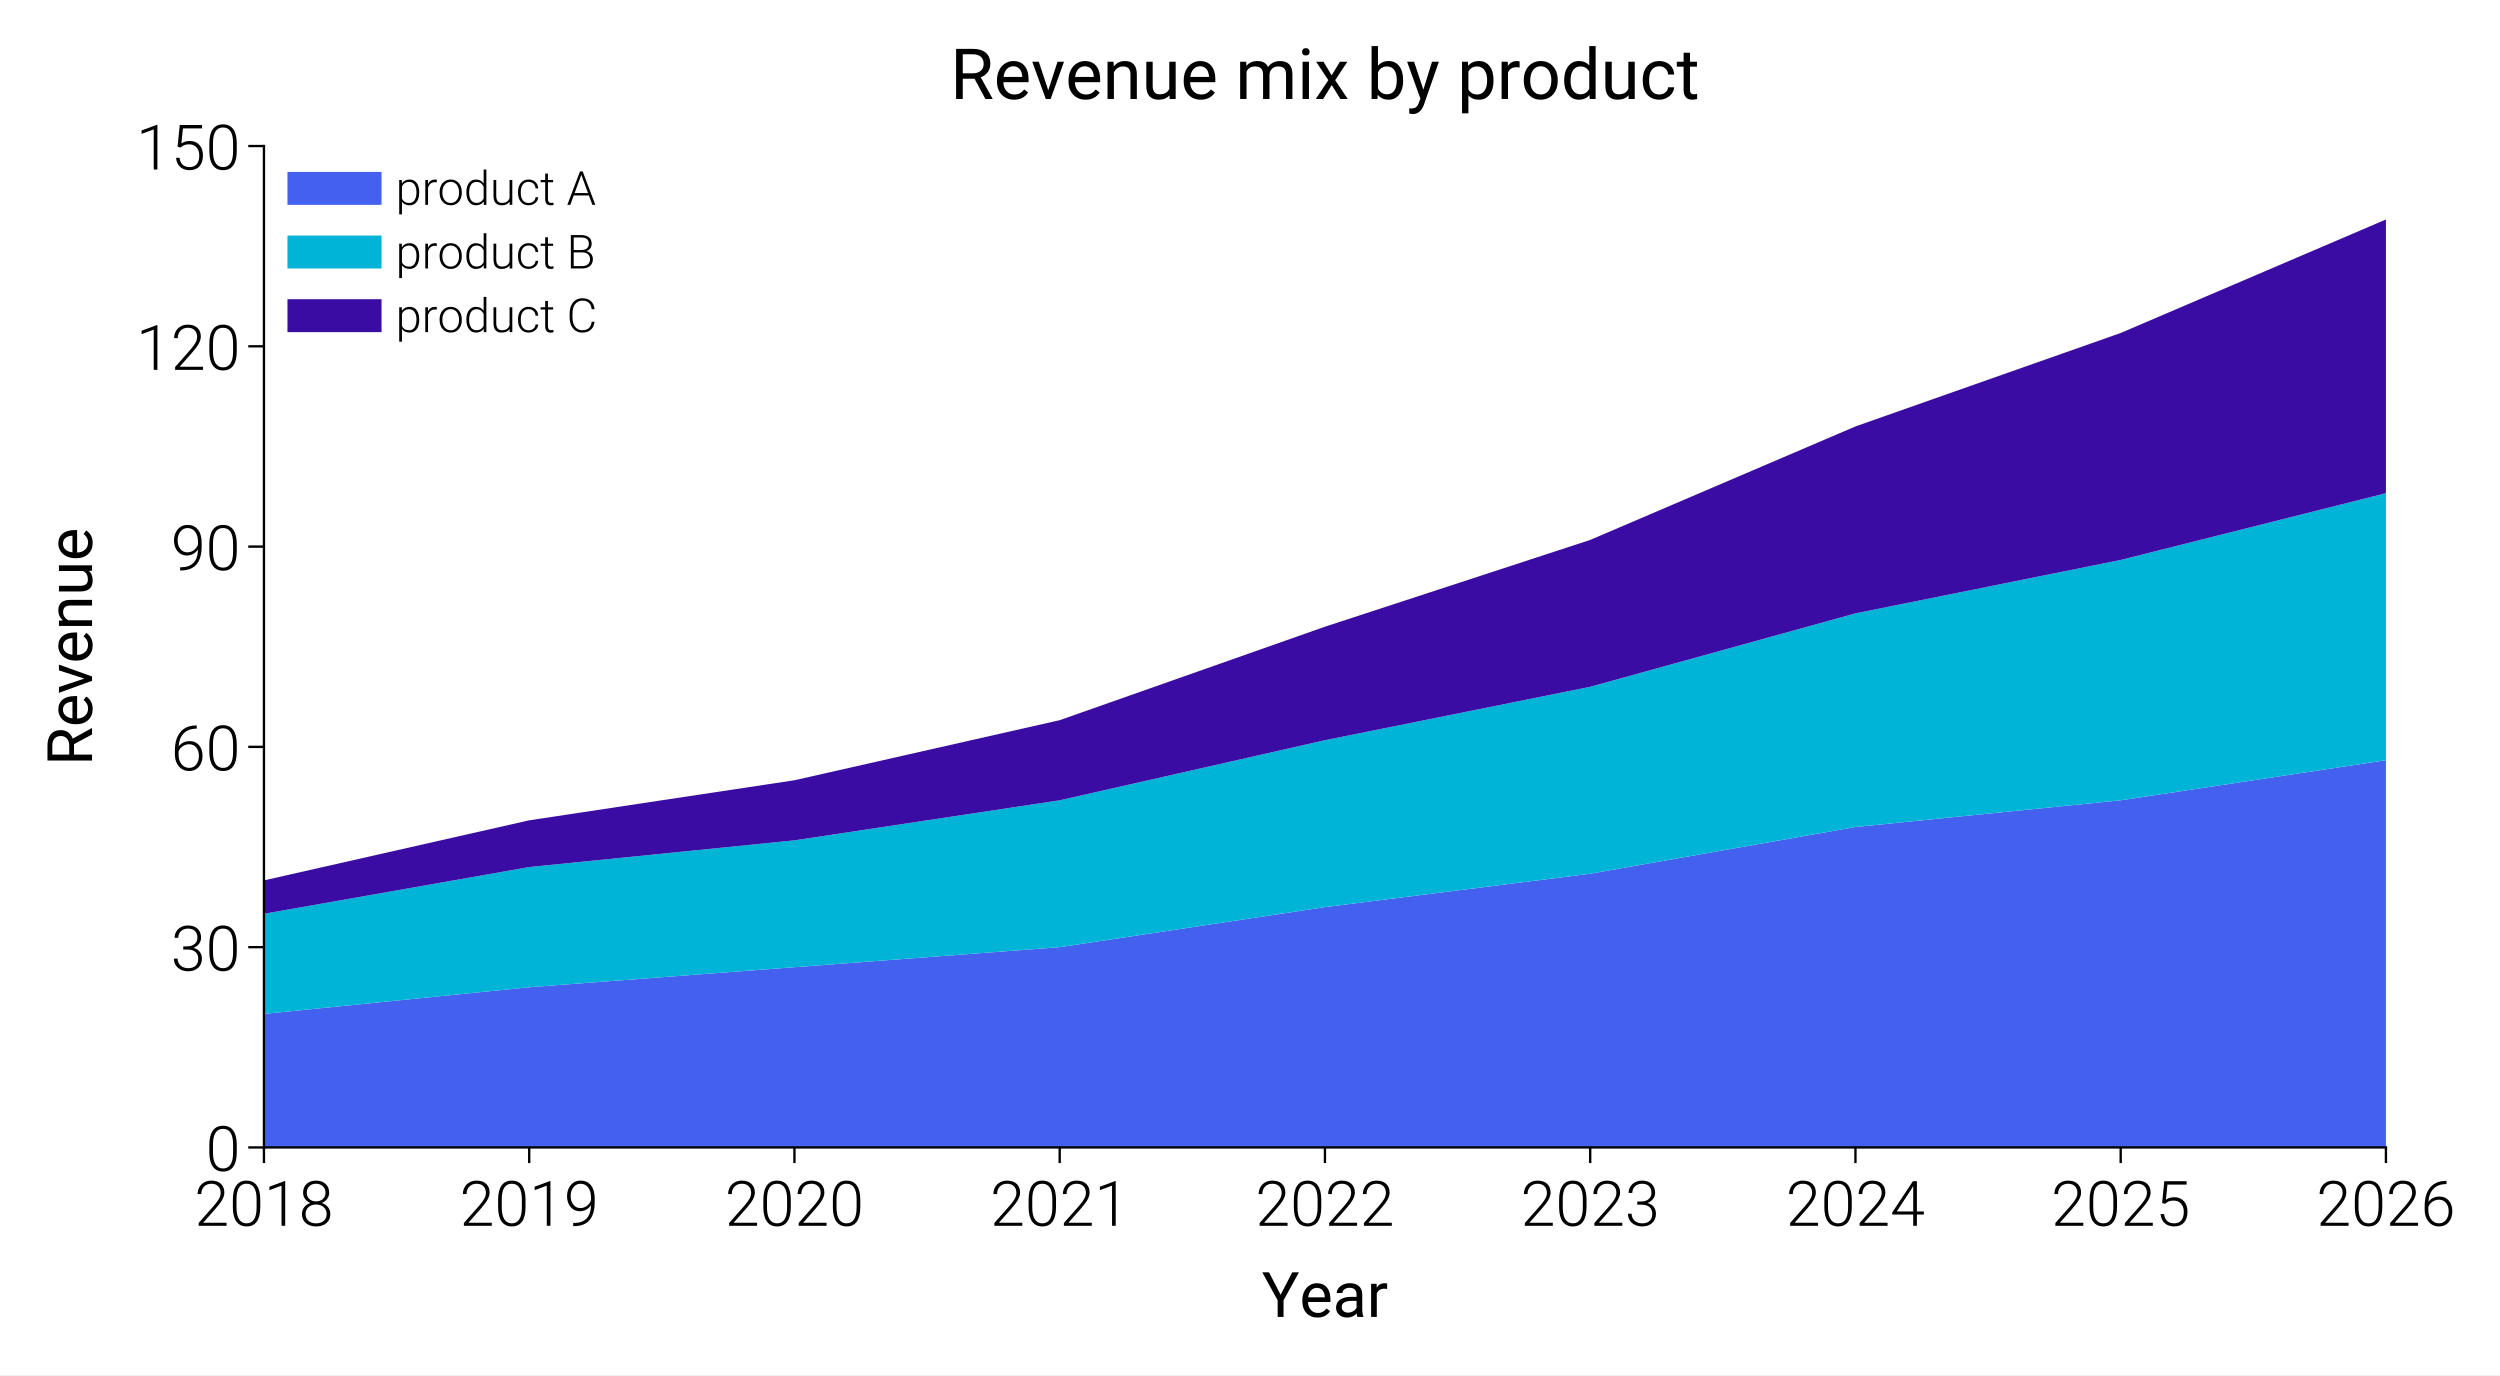
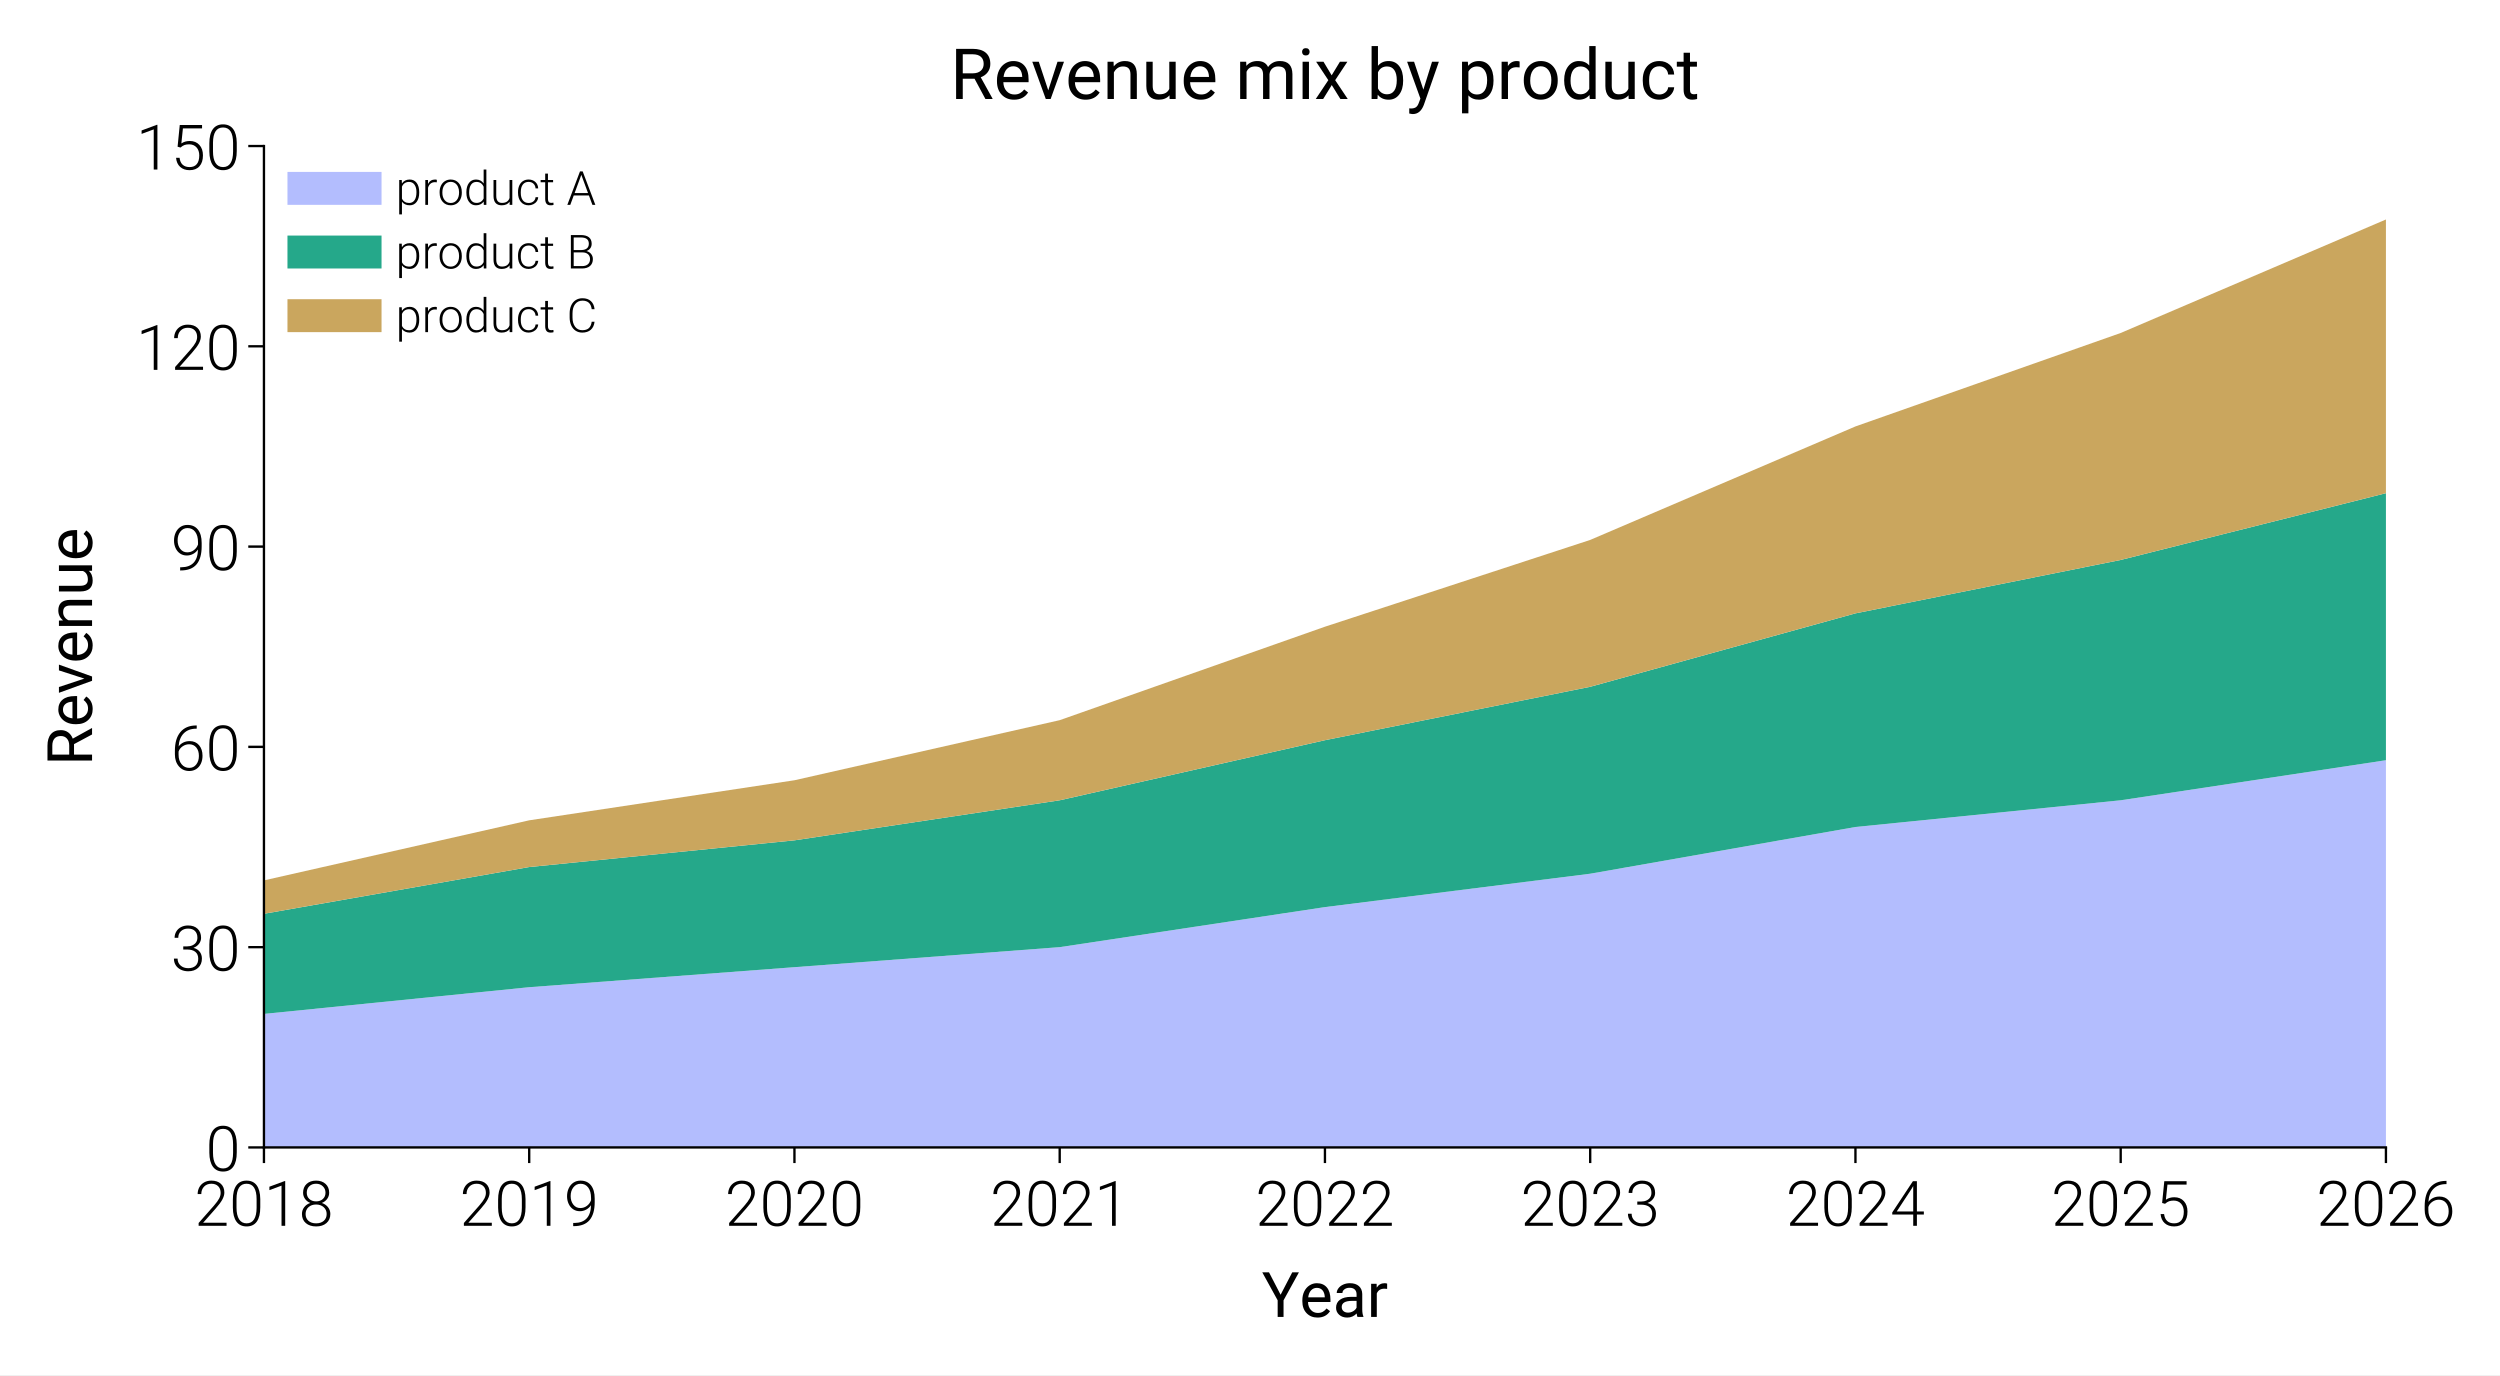
<svg xmlns="http://www.w3.org/2000/svg" xmlns:xlink="http://www.w3.org/1999/xlink" width="318.898pt" height="175.394pt" viewBox="0 0 318.898 175.394" version="1.1">
  <defs>
    <style type="text/css">*{stroke-linejoin: round; stroke-linecap: butt}</style>
  </defs>
  <g id="figure_1">
    <g id="patch_1">
      <path d="M 0 175.394  L 318.898 175.394  L 318.898 0  L 0 0  z " style="fill: #ffffff" />
    </g>
    <g id="axes_1">
      <g id="patch_2">
        <path d="M 33.669 146.364  L 304.348 146.364  L 304.348 18.629  L 33.669 18.629  z " style="fill: #ffffff" />
      </g>
      <g id="matplotlib.axis_1">
        <g id="xtick_1">
          <g id="line2d_1">
            <defs>
-               <path id="me98b2b90ba" d="M 0 0  L 0 2  " style="stroke: #000000; stroke-width: 0.3" />
-             </defs>
-             <g>
-               <use xlink:href="#me98b2b90ba" x="33.669" y="146.364" style="stroke: #000000; stroke-width: 0.3" />
+               <path id="m5784c0458e" d="M 0 0  L 0 2  " style="stroke: #000000; stroke-width: 0.3" />
+             </defs>
+             <g>
+               <use xlink:href="#m5784c0458e" x="33.669" y="146.364" style="stroke: #000000; stroke-width: 0.3" />
            </g>
          </g>
          <g id="text_1">
            <g transform="translate(24.80179 156.3644) scale(0.08 -0.08)">
              <defs>
                <path id="Roboto-Light-32" d="M 3278 0  L 428 0  L 428 288  L 1988 2056  Q 2375 2503 2525 2793  Q 2675 3084 2675 3359  Q 2675 3791 2422 4042  Q 2169 4294 1725 4294  Q 1266 4294 983 4000  Q 700 3706 700 3238  L 328 3238  Q 328 3622 501 3937  Q 675 4253 995 4433  Q 1316 4613 1725 4613  Q 2350 4613 2701 4284  Q 3053 3956 3053 3391  Q 3053 3072 2854 2694  Q 2656 2316 2156 1750  L 888 316  L 3278 316  L 3278 0  z " transform="scale(0.015625)" />
                <path id="Roboto-Light-30" d="M 3172 1897  Q 3172 934 2819 435  Q 2466 -63 1778 -63  Q 1103 -63 743 426  Q 384 916 375 1850  L 375 2666  Q 375 3625 731 4119  Q 1088 4613 1772 4613  Q 2447 4613 2803 4136  Q 3159 3659 3172 2731  L 3172 1897  z M 2797 2713  Q 2797 3494 2542 3894  Q 2288 4294 1772 4294  Q 1266 4294 1009 3903  Q 753 3513 747 2750  L 747 1856  Q 747 1078 1011 665  Q 1275 253 1778 253  Q 2278 253 2536 656  Q 2794 1059 2797 1838  L 2797 2713  z " transform="scale(0.015625)" />
                <path id="Roboto-Light-31" d="M 2169 0  L 1794 0  L 1794 4100  L 556 3641  L 556 3991  L 2106 4566  L 2169 4566  L 2169 0  z " transform="scale(0.015625)" />
                <path id="Roboto-Light-38" d="M 3109 3378  Q 3109 3025 2903 2745  Q 2697 2466 2359 2334  Q 2753 2200 2990 1900  Q 3228 1600 3228 1206  Q 3228 622 2831 279  Q 2434 -63 1781 -63  Q 1122 -63 726 278  Q 331 619 331 1206  Q 331 1594 559 1897  Q 788 2200 1184 2334  Q 847 2466 647 2745  Q 447 3025 447 3378  Q 447 3944 811 4278  Q 1175 4613 1775 4613  Q 2375 4613 2742 4275  Q 3109 3938 3109 3378  z M 2853 1203  Q 2853 1628 2550 1901  Q 2247 2175 1775 2175  Q 1303 2175 1003 1906  Q 703 1638 703 1203  Q 703 769 993 511  Q 1284 253 1781 253  Q 2266 253 2559 509  Q 2853 766 2853 1203  z M 2734 3381  Q 2734 3772 2464 4033  Q 2194 4294 1775 4294  Q 1350 4294 1086 4042  Q 822 3791 822 3381  Q 822 2981 1086 2737  Q 1350 2494 1778 2494  Q 2200 2494 2467 2739  Q 2734 2984 2734 3381  z " transform="scale(0.015625)" />
              </defs>
              <use xlink:href="#Roboto-Light-32" />
              <use xlink:href="#Roboto-Light-30" transform="translate(55.41992 0)" />
              <use xlink:href="#Roboto-Light-31" transform="translate(110.8398 0)" />
              <use xlink:href="#Roboto-Light-38" transform="translate(166.2598 0)" />
            </g>
          </g>
        </g>
        <g id="xtick_2">
          <g id="line2d_2">
            <g>
-               <use xlink:href="#me98b2b90ba" x="67.504" y="146.364" style="stroke: #000000; stroke-width: 0.3" />
+               <use xlink:href="#m5784c0458e" x="67.504" y="146.364" style="stroke: #000000; stroke-width: 0.3" />
            </g>
          </g>
          <g id="text_2">
            <g transform="translate(58.63667 156.3644) scale(0.08 -0.08)">
              <defs>
                <path id="Roboto-Light-39" d="M 2763 2106  Q 2563 1813 2266 1652  Q 1969 1491 1622 1491  Q 1234 1491 937 1691  Q 641 1891 478 2244  Q 316 2597 316 3016  Q 316 3466 489 3834  Q 663 4203 973 4408  Q 1284 4613 1691 4613  Q 2375 4613 2756 4133  Q 3138 3653 3138 2772  L 3138 2434  Q 3138 1203 2613 584  Q 2088 -34 1009 -34  L 941 -34  L 944 291  L 1075 291  Q 1891 303 2316 753  Q 2741 1203 2763 2106  z M 1669 1813  Q 2044 1813 2342 2036  Q 2641 2259 2766 2616  L 2766 2831  Q 2766 3525 2477 3908  Q 2188 4291 1697 4291  Q 1253 4291 968 3933  Q 684 3575 684 3031  Q 684 2509 957 2161  Q 1231 1813 1669 1813  z " transform="scale(0.015625)" />
              </defs>
              <use xlink:href="#Roboto-Light-32" />
              <use xlink:href="#Roboto-Light-30" transform="translate(55.41992 0)" />
              <use xlink:href="#Roboto-Light-31" transform="translate(110.8398 0)" />
              <use xlink:href="#Roboto-Light-39" transform="translate(166.2598 0)" />
            </g>
          </g>
        </g>
        <g id="xtick_3">
          <g id="line2d_3">
            <g>
-               <use xlink:href="#me98b2b90ba" x="101.339" y="146.364" style="stroke: #000000; stroke-width: 0.3" />
+               <use xlink:href="#m5784c0458e" x="101.339" y="146.364" style="stroke: #000000; stroke-width: 0.3" />
            </g>
          </g>
          <g id="text_3">
            <g transform="translate(92.47155 156.3644) scale(0.08 -0.08)">
              <use xlink:href="#Roboto-Light-32" />
              <use xlink:href="#Roboto-Light-30" transform="translate(55.41992 0)" />
              <use xlink:href="#Roboto-Light-32" transform="translate(110.8398 0)" />
              <use xlink:href="#Roboto-Light-30" transform="translate(166.2598 0)" />
            </g>
          </g>
        </g>
        <g id="xtick_4">
          <g id="line2d_4">
            <g>
-               <use xlink:href="#me98b2b90ba" x="135.174" y="146.364" style="stroke: #000000; stroke-width: 0.3" />
+               <use xlink:href="#m5784c0458e" x="135.174" y="146.364" style="stroke: #000000; stroke-width: 0.3" />
            </g>
          </g>
          <g id="text_4">
            <g transform="translate(126.3064 156.3644) scale(0.08 -0.08)">
              <use xlink:href="#Roboto-Light-32" />
              <use xlink:href="#Roboto-Light-30" transform="translate(55.41992 0)" />
              <use xlink:href="#Roboto-Light-32" transform="translate(110.8398 0)" />
              <use xlink:href="#Roboto-Light-31" transform="translate(166.2598 0)" />
            </g>
          </g>
        </g>
        <g id="xtick_5">
          <g id="line2d_5">
            <g>
-               <use xlink:href="#me98b2b90ba" x="169.009" y="146.364" style="stroke: #000000; stroke-width: 0.3" />
+               <use xlink:href="#m5784c0458e" x="169.009" y="146.364" style="stroke: #000000; stroke-width: 0.3" />
            </g>
          </g>
          <g id="text_5">
            <g transform="translate(160.1413 156.3644) scale(0.08 -0.08)">
              <use xlink:href="#Roboto-Light-32" />
              <use xlink:href="#Roboto-Light-30" transform="translate(55.41992 0)" />
              <use xlink:href="#Roboto-Light-32" transform="translate(110.8398 0)" />
              <use xlink:href="#Roboto-Light-32" transform="translate(166.2598 0)" />
            </g>
          </g>
        </g>
        <g id="xtick_6">
          <g id="line2d_6">
            <g>
-               <use xlink:href="#me98b2b90ba" x="202.844" y="146.364" style="stroke: #000000; stroke-width: 0.3" />
+               <use xlink:href="#m5784c0458e" x="202.844" y="146.364" style="stroke: #000000; stroke-width: 0.3" />
            </g>
          </g>
          <g id="text_6">
            <g transform="translate(193.9762 156.3644) scale(0.08 -0.08)">
              <defs>
                <path id="Roboto-Light-33" d="M 1259 2478  L 1647 2478  Q 1969 2478 2209 2592  Q 2450 2706 2576 2904  Q 2703 3103 2703 3363  Q 2703 3800 2456 4047  Q 2209 4294 1747 4294  Q 1309 4294 1029 4036  Q 750 3778 750 3356  L 375 3356  Q 375 3709 553 4001  Q 731 4294 1047 4453  Q 1363 4613 1747 4613  Q 2366 4613 2722 4275  Q 3078 3938 3078 3350  Q 3078 3022 2870 2745  Q 2663 2469 2300 2331  Q 2725 2213 2944 1923  Q 3163 1634 3163 1234  Q 3163 650 2781 293  Q 2400 -63 1763 -63  Q 1356 -63 1017 100  Q 678 263 492 555  Q 306 847 306 1234  L 681 1234  Q 681 800 984 526  Q 1288 253 1763 253  Q 2247 253 2517 501  Q 2788 750 2788 1222  Q 2788 1678 2495 1918  Q 2203 2159 1634 2159  L 1259 2159  L 1259 2478  z " transform="scale(0.015625)" />
              </defs>
              <use xlink:href="#Roboto-Light-32" />
              <use xlink:href="#Roboto-Light-30" transform="translate(55.41992 0)" />
              <use xlink:href="#Roboto-Light-32" transform="translate(110.8398 0)" />
              <use xlink:href="#Roboto-Light-33" transform="translate(166.2598 0)" />
            </g>
          </g>
        </g>
        <g id="xtick_7">
          <g id="line2d_7">
            <g>
-               <use xlink:href="#me98b2b90ba" x="236.679" y="146.364" style="stroke: #000000; stroke-width: 0.3" />
+               <use xlink:href="#m5784c0458e" x="236.679" y="146.364" style="stroke: #000000; stroke-width: 0.3" />
            </g>
          </g>
          <g id="text_7">
            <g transform="translate(227.8111 156.3644) scale(0.08 -0.08)">
              <defs>
                <path id="Roboto-Light-34" d="M 2725 1466  L 3434 1466  L 3434 1150  L 2725 1150  L 2725 0  L 2350 0  L 2350 1150  L 209 1150  L 209 1363  L 2316 4550  L 2725 4550  L 2725 1466  z M 669 1466  L 2350 1466  L 2350 4066  L 2184 3778  L 669 1466  z " transform="scale(0.015625)" />
              </defs>
              <use xlink:href="#Roboto-Light-32" />
              <use xlink:href="#Roboto-Light-30" transform="translate(55.41992 0)" />
              <use xlink:href="#Roboto-Light-32" transform="translate(110.8398 0)" />
              <use xlink:href="#Roboto-Light-34" transform="translate(166.2598 0)" />
            </g>
          </g>
        </g>
        <g id="xtick_8">
          <g id="line2d_8">
            <g>
-               <use xlink:href="#me98b2b90ba" x="270.513" y="146.364" style="stroke: #000000; stroke-width: 0.3" />
+               <use xlink:href="#m5784c0458e" x="270.513" y="146.364" style="stroke: #000000; stroke-width: 0.3" />
            </g>
          </g>
          <g id="text_8">
            <g transform="translate(261.646 156.3644) scale(0.08 -0.08)">
              <defs>
                <path id="Roboto-Light-35" d="M 681 2331  L 903 4550  L 3178 4550  L 3178 4203  L 1225 4203  L 1066 2666  Q 1431 2916 1922 2916  Q 2538 2916 2903 2516  Q 3269 2116 3269 1450  Q 3269 731 2912 334  Q 2556 -63 1909 -63  Q 1316 -63 947 268  Q 578 600 525 1197  L 884 1197  Q 938 731 1200 492  Q 1463 253 1909 253  Q 2397 253 2645 562  Q 2894 872 2894 1444  Q 2894 1944 2616 2259  Q 2338 2575 1856 2575  Q 1591 2575 1394 2508  Q 1197 2441 978 2247  L 681 2331  z " transform="scale(0.015625)" />
              </defs>
              <use xlink:href="#Roboto-Light-32" />
              <use xlink:href="#Roboto-Light-30" transform="translate(55.41992 0)" />
              <use xlink:href="#Roboto-Light-32" transform="translate(110.8398 0)" />
              <use xlink:href="#Roboto-Light-35" transform="translate(166.2598 0)" />
            </g>
          </g>
        </g>
        <g id="xtick_9">
          <g id="line2d_9">
            <g>
-               <use xlink:href="#me98b2b90ba" x="304.348" y="146.364" style="stroke: #000000; stroke-width: 0.3" />
+               <use xlink:href="#m5784c0458e" x="304.348" y="146.364" style="stroke: #000000; stroke-width: 0.3" />
            </g>
          </g>
          <g id="text_9">
            <g transform="translate(295.4808 156.3644) scale(0.08 -0.08)">
              <defs>
                <path id="Roboto-Light-36" d="M 2634 4584  L 2634 4256  L 2591 4256  Q 1775 4256 1306 3776  Q 838 3297 788 2444  Q 975 2703 1265 2845  Q 1556 2988 1916 2988  Q 2516 2988 2870 2573  Q 3225 2159 3225 1491  Q 3225 1047 3059 690  Q 2894 334 2584 135  Q 2275 -63 1878 -63  Q 1225 -63 815 410  Q 406 884 406 1634  L 406 2009  Q 406 3231 962 3901  Q 1519 4572 2541 4584  L 2634 4584  z M 1856 2666  Q 1500 2666 1192 2455  Q 884 2244 781 1919  L 781 1600  Q 781 1006 1086 631  Q 1391 256 1878 256  Q 2316 256 2586 603  Q 2856 950 2856 1478  Q 2856 2016 2586 2341  Q 2316 2666 1856 2666  z " transform="scale(0.015625)" />
              </defs>
              <use xlink:href="#Roboto-Light-32" />
              <use xlink:href="#Roboto-Light-30" transform="translate(55.41992 0)" />
              <use xlink:href="#Roboto-Light-32" transform="translate(110.8398 0)" />
              <use xlink:href="#Roboto-Light-36" transform="translate(166.2598 0)" />
            </g>
          </g>
        </g>
        <g id="text_10">
          <g transform="translate(160.9576 167.9894) scale(0.08 -0.08)">
            <defs>
              <path id="Roboto-Regular-59" d="M 1916 2266  L 3103 4550  L 3784 4550  L 2216 1697  L 2216 0  L 1616 0  L 1616 1697  L 47 4550  L 734 4550  L 1916 2266  z " transform="scale(0.015625)" />
              <path id="Roboto-Regular-65" d="M 1841 -63  Q 1153 -63 722 389  Q 291 841 291 1597  L 291 1703  Q 291 2206 483 2601  Q 675 2997 1020 3220  Q 1366 3444 1769 3444  Q 2428 3444 2793 3009  Q 3159 2575 3159 1766  L 3159 1525  L 869 1525  Q 881 1025 1161 717  Q 1441 409 1872 409  Q 2178 409 2390 534  Q 2603 659 2763 866  L 3116 591  Q 2691 -63 1841 -63  z M 1769 2969  Q 1419 2969 1181 2714  Q 944 2459 888 2000  L 2581 2000  L 2581 2044  Q 2556 2484 2343 2726  Q 2131 2969 1769 2969  z " transform="scale(0.015625)" />
              <path id="Roboto-Regular-61" d="M 2525 0  Q 2475 100 2444 356  Q 2041 -63 1481 -63  Q 981 -63 661 220  Q 341 503 341 938  Q 341 1466 742 1758  Q 1144 2050 1872 2050  L 2434 2050  L 2434 2316  Q 2434 2619 2253 2798  Q 2072 2978 1719 2978  Q 1409 2978 1200 2822  Q 991 2666 991 2444  L 409 2444  Q 409 2697 589 2933  Q 769 3169 1076 3306  Q 1384 3444 1753 3444  Q 2338 3444 2669 3151  Q 3000 2859 3013 2347  L 3013 791  Q 3013 325 3131 50  L 3131 0  L 2525 0  z M 1566 441  Q 1838 441 2081 581  Q 2325 722 2434 947  L 2434 1641  L 1981 1641  Q 919 1641 919 1019  Q 919 747 1100 594  Q 1281 441 1566 441  z " transform="scale(0.015625)" />
              <path id="Roboto-Regular-72" d="M 2072 2863  Q 1941 2884 1788 2884  Q 1219 2884 1016 2400  L 1016 0  L 438 0  L 438 3381  L 1000 3381  L 1009 2991  Q 1294 3444 1816 3444  Q 1984 3444 2072 3400  L 2072 2863  z " transform="scale(0.015625)" />
            </defs>
            <use xlink:href="#Roboto-Regular-59" />
            <use xlink:href="#Roboto-Regular-65" transform="translate(60.05859 0)" />
            <use xlink:href="#Roboto-Regular-61" transform="translate(113.0371 0)" />
            <use xlink:href="#Roboto-Regular-72" transform="translate(167.4316 0)" />
          </g>
        </g>
      </g>
      <g id="matplotlib.axis_2">
        <g id="ytick_1">
          <g id="line2d_10">
            <defs>
-               <path id="m29f07db0a1" d="M 0 0  L -2 0  " style="stroke: #000000; stroke-width: 0.3" />
-             </defs>
-             <g>
-               <use xlink:href="#m29f07db0a1" x="33.669" y="146.364" style="stroke: #000000; stroke-width: 0.3" />
+               <path id="me6f16e4cb8" d="M 0 0  L -2 0  " style="stroke: #000000; stroke-width: 0.3" />
+             </defs>
+             <g>
+               <use xlink:href="#me6f16e4cb8" x="33.669" y="146.364" style="stroke: #000000; stroke-width: 0.3" />
            </g>
          </g>
          <g id="text_11">
            <g transform="translate(26.23554 149.3644) scale(0.08 -0.08)">
              <use xlink:href="#Roboto-Light-30" />
            </g>
          </g>
        </g>
        <g id="ytick_2">
          <g id="line2d_11">
            <g>
-               <use xlink:href="#m29f07db0a1" x="33.669" y="120.817" style="stroke: #000000; stroke-width: 0.3" />
+               <use xlink:href="#me6f16e4cb8" x="33.669" y="120.817" style="stroke: #000000; stroke-width: 0.3" />
            </g>
          </g>
          <g id="text_12">
            <g transform="translate(21.80179 123.8174) scale(0.08 -0.08)">
              <use xlink:href="#Roboto-Light-33" />
              <use xlink:href="#Roboto-Light-30" transform="translate(55.41992 0)" />
            </g>
          </g>
        </g>
        <g id="ytick_3">
          <g id="line2d_12">
            <g>
-               <use xlink:href="#m29f07db0a1" x="33.669" y="95.27" style="stroke: #000000; stroke-width: 0.3" />
+               <use xlink:href="#me6f16e4cb8" x="33.669" y="95.27" style="stroke: #000000; stroke-width: 0.3" />
            </g>
          </g>
          <g id="text_13">
            <g transform="translate(21.80179 98.27036) scale(0.08 -0.08)">
              <use xlink:href="#Roboto-Light-36" />
              <use xlink:href="#Roboto-Light-30" transform="translate(55.41992 0)" />
            </g>
          </g>
        </g>
        <g id="ytick_4">
          <g id="line2d_13">
            <g>
-               <use xlink:href="#m29f07db0a1" x="33.669" y="69.723" style="stroke: #000000; stroke-width: 0.3" />
+               <use xlink:href="#me6f16e4cb8" x="33.669" y="69.723" style="stroke: #000000; stroke-width: 0.3" />
            </g>
          </g>
          <g id="text_14">
            <g transform="translate(21.80179 72.72334) scale(0.08 -0.08)">
              <use xlink:href="#Roboto-Light-39" />
              <use xlink:href="#Roboto-Light-30" transform="translate(55.41992 0)" />
            </g>
          </g>
        </g>
        <g id="ytick_5">
          <g id="line2d_14">
            <g>
-               <use xlink:href="#m29f07db0a1" x="33.669" y="44.176" style="stroke: #000000; stroke-width: 0.3" />
+               <use xlink:href="#me6f16e4cb8" x="33.669" y="44.176" style="stroke: #000000; stroke-width: 0.3" />
            </g>
          </g>
          <g id="text_15">
            <g transform="translate(17.36804 47.17632) scale(0.08 -0.08)">
              <use xlink:href="#Roboto-Light-31" />
              <use xlink:href="#Roboto-Light-32" transform="translate(55.41992 0)" />
              <use xlink:href="#Roboto-Light-30" transform="translate(110.8398 0)" />
            </g>
          </g>
        </g>
        <g id="ytick_6">
          <g id="line2d_15">
            <g>
-               <use xlink:href="#m29f07db0a1" x="33.669" y="18.629" style="stroke: #000000; stroke-width: 0.3" />
+               <use xlink:href="#me6f16e4cb8" x="33.669" y="18.629" style="stroke: #000000; stroke-width: 0.3" />
            </g>
          </g>
          <g id="text_16">
            <g transform="translate(17.36804 21.62929) scale(0.08 -0.08)">
              <use xlink:href="#Roboto-Light-31" />
              <use xlink:href="#Roboto-Light-35" transform="translate(55.41992 0)" />
              <use xlink:href="#Roboto-Light-30" transform="translate(110.8398 0)" />
            </g>
          </g>
        </g>
        <g id="text_17">
          <g transform="translate(11.74304 97.66747) rotate(-90) scale(0.08 -0.08)">
            <defs>
              <path id="Roboto-Regular-52" d="M 2197 1841  L 1128 1841  L 1128 0  L 525 0  L 525 4550  L 2031 4550  Q 2800 4550 3214 4200  Q 3628 3850 3628 3181  Q 3628 2756 3398 2440  Q 3169 2125 2759 1969  L 3828 38  L 3828 0  L 3184 0  L 2197 1841  z M 1128 2331  L 2050 2331  Q 2497 2331 2761 2562  Q 3025 2794 3025 3181  Q 3025 3603 2773 3828  Q 2522 4053 2047 4056  L 1128 4056  L 1128 2331  z " transform="scale(0.015625)" />
              <path id="Roboto-Regular-76" d="M 1553 784  L 2391 3381  L 2981 3381  L 1769 0  L 1328 0  L 103 3381  L 694 3381  L 1553 784  z " transform="scale(0.015625)" />
              <path id="Roboto-Regular-6e" d="M 984 3381  L 1003 2956  Q 1391 3444 2016 3444  Q 3088 3444 3097 2234  L 3097 0  L 2519 0  L 2519 2238  Q 2516 2603 2352 2778  Q 2188 2953 1841 2953  Q 1559 2953 1346 2803  Q 1134 2653 1016 2409  L 1016 0  L 438 0  L 438 3381  L 984 3381  z " transform="scale(0.015625)" />
              <path id="Roboto-Regular-75" d="M 2525 334  Q 2188 -63 1534 -63  Q 994 -63 711 251  Q 428 566 425 1181  L 425 3381  L 1003 3381  L 1003 1197  Q 1003 428 1628 428  Q 2291 428 2509 922  L 2509 3381  L 3088 3381  L 3088 0  L 2538 0  L 2525 334  z " transform="scale(0.015625)" />
            </defs>
            <use xlink:href="#Roboto-Regular-52" />
            <use xlink:href="#Roboto-Regular-65" transform="translate(61.57227 0)" />
            <use xlink:href="#Roboto-Regular-76" transform="translate(114.5508 0)" />
            <use xlink:href="#Roboto-Regular-65" transform="translate(162.9883 0)" />
            <use xlink:href="#Roboto-Regular-6e" transform="translate(215.9668 0)" />
            <use xlink:href="#Roboto-Regular-75" transform="translate(271.1426 0)" />
            <use xlink:href="#Roboto-Regular-65" transform="translate(326.2695 0)" />
          </g>
        </g>
      </g>
      <g id="FillBetweenPolyCollection_1">
-         <path d="M 33.669 129.333  L 33.669 146.364  L 67.504 146.364  L 101.339 146.364  L 135.174 146.364  L 169.009 146.364  L 202.844 146.364  L 236.679 146.364  L 270.513 146.364  L 304.348 146.364  L 304.348 96.973  L 304.348 96.973  L 270.513 102.083  L 236.679 105.489  L 202.844 111.45  L 169.009 115.708  L 135.174 120.817  L 101.339 123.372  L 67.504 125.927  L 33.669 129.333  z " clip-path="url(#p463a44303d)" style="fill: #4361ee" />
+         <path d="M 33.669 129.333  L 33.669 146.364  L 67.504 146.364  L 101.339 146.364  L 135.174 146.364  L 169.009 146.364  L 202.844 146.364  L 236.679 146.364  L 270.513 146.364  L 304.348 146.364  L 304.348 96.973  L 304.348 96.973  L 270.513 102.083  L 236.679 105.489  L 202.844 111.45  L 169.009 115.708  L 135.174 120.817  L 101.339 123.372  L 67.504 125.927  L 33.669 129.333  z " clip-path="url(#p4c9ef5eb8b)" style="fill: #b3bdfe" />
      </g>
      <g id="FillBetweenPolyCollection_2">
-         <path d="M 33.669 116.56  L 33.669 129.333  L 67.504 125.927  L 101.339 123.372  L 135.174 120.817  L 169.009 115.708  L 202.844 111.45  L 236.679 105.489  L 270.513 102.083  L 304.348 96.973  L 304.348 62.911  L 304.348 62.911  L 270.513 71.426  L 236.679 78.239  L 202.844 87.606  L 169.009 94.419  L 135.174 102.083  L 101.339 107.192  L 67.504 110.599  L 33.669 116.56  z " clip-path="url(#p463a44303d)" style="fill: #00b4d8" />
+         <path d="M 33.669 116.56  L 33.669 129.333  L 67.504 125.927  L 101.339 123.372  L 135.174 120.817  L 169.009 115.708  L 202.844 111.45  L 236.679 105.489  L 270.513 102.083  L 304.348 96.973  L 304.348 62.911  L 304.348 62.911  L 270.513 71.426  L 236.679 78.239  L 202.844 87.606  L 169.009 94.419  L 135.174 102.083  L 101.339 107.192  L 67.504 110.599  L 33.669 116.56  z " clip-path="url(#p4c9ef5eb8b)" style="fill: #25a88a" />
      </g>
      <g id="FillBetweenPolyCollection_3">
-         <path d="M 33.669 112.302  L 33.669 116.56  L 67.504 110.599  L 101.339 107.192  L 135.174 102.083  L 169.009 94.419  L 202.844 87.606  L 236.679 78.239  L 270.513 71.426  L 304.348 62.911  L 304.348 27.997  L 304.348 27.997  L 270.513 42.473  L 236.679 54.395  L 202.844 68.872  L 169.009 79.942  L 135.174 91.864  L 101.339 99.528  L 67.504 104.638  L 33.669 112.302  z " clip-path="url(#p463a44303d)" style="fill: #3a0ca3" />
+         <path d="M 33.669 112.302  L 33.669 116.56  L 67.504 110.599  L 101.339 107.192  L 135.174 102.083  L 169.009 94.419  L 202.844 87.606  L 236.679 78.239  L 270.513 71.426  L 304.348 62.911  L 304.348 27.997  L 304.348 27.997  L 270.513 42.473  L 236.679 54.395  L 202.844 68.872  L 169.009 79.942  L 135.174 91.864  L 101.339 99.528  L 67.504 104.638  L 33.669 112.302  z " clip-path="url(#p4c9ef5eb8b)" style="fill: #caa65e" />
      </g>
      <g id="patch_3">
        <path d="M 33.669 146.364  L 33.669 18.629  " style="fill: none; stroke: #000000; stroke-width: 0.3; stroke-linejoin: miter; stroke-linecap: square" />
      </g>
      <g id="patch_4">
        <path d="M 33.669 146.364  L 304.348 146.364  " style="fill: none; stroke: #000000; stroke-width: 0.3; stroke-linejoin: miter; stroke-linecap: square" />
      </g>
      <g id="text_18">
        <g transform="translate(121.2223 12.62929) scale(0.09 -0.09)">
          <defs>
            <path id="Roboto-Regular-20" transform="scale(0.015625)" />
            <path id="Roboto-Regular-6d" d="M 981 3381  L 997 3006  Q 1369 3444 2000 3444  Q 2709 3444 2966 2900  Q 3134 3144 3404 3294  Q 3675 3444 4044 3444  Q 5156 3444 5175 2266  L 5175 0  L 4597 0  L 4597 2231  Q 4597 2594 4431 2773  Q 4266 2953 3875 2953  Q 3553 2953 3340 2761  Q 3128 2569 3094 2244  L 3094 0  L 2513 0  L 2513 2216  Q 2513 2953 1791 2953  Q 1222 2953 1013 2469  L 1013 0  L 434 0  L 434 3381  L 981 3381  z " transform="scale(0.015625)" />
            <path id="Roboto-Regular-69" d="M 1066 0  L 488 0  L 488 3381  L 1066 3381  L 1066 0  z M 441 4278  Q 441 4419 527 4516  Q 613 4613 781 4613  Q 950 4613 1037 4516  Q 1125 4419 1125 4278  Q 1125 4138 1037 4044  Q 950 3950 781 3950  Q 613 3950 527 4044  Q 441 4138 441 4278  z " transform="scale(0.015625)" />
            <path id="Roboto-Regular-78" d="M 1572 2147  L 2322 3381  L 2997 3381  L 1891 1709  L 3031 0  L 2363 0  L 1581 1266  L 800 0  L 128 0  L 1269 1709  L 163 3381  L 831 3381  L 1572 2147  z " transform="scale(0.015625)" />
            <path id="Roboto-Regular-62" d="M 3300 1653  Q 3300 878 2944 407  Q 2588 -63 1988 -63  Q 1347 -63 997 391  L 969 0  L 438 0  L 438 4800  L 1016 4800  L 1016 3009  Q 1366 3444 1981 3444  Q 2597 3444 2948 2978  Q 3300 2513 3300 1703  L 3300 1653  z M 2722 1719  Q 2722 2309 2494 2631  Q 2266 2953 1838 2953  Q 1266 2953 1016 2422  L 1016 959  Q 1281 428 1844 428  Q 2259 428 2490 750  Q 2722 1072 2722 1719  z " transform="scale(0.015625)" />
            <path id="Roboto-Regular-79" d="M 1544 847  L 2331 3381  L 2950 3381  L 1591 -522  Q 1275 -1366 588 -1366  L 478 -1356  L 263 -1316  L 263 -847  L 419 -859  Q 713 -859 877 -740  Q 1041 -622 1147 -306  L 1275 38  L 69 3381  L 700 3381  L 1544 847  z " transform="scale(0.015625)" />
            <path id="Roboto-Regular-70" d="M 3294 1653  Q 3294 881 2941 409  Q 2588 -63 1984 -63  Q 1369 -63 1016 328  L 1016 -1300  L 438 -1300  L 438 3381  L 966 3381  L 994 3006  Q 1347 3444 1975 3444  Q 2584 3444 2939 2984  Q 3294 2525 3294 1706  L 3294 1653  z M 2716 1719  Q 2716 2291 2472 2622  Q 2228 2953 1803 2953  Q 1278 2953 1016 2488  L 1016 872  Q 1275 409 1809 409  Q 2225 409 2470 739  Q 2716 1069 2716 1719  z " transform="scale(0.015625)" />
            <path id="Roboto-Regular-6f" d="M 284 1722  Q 284 2219 479 2616  Q 675 3013 1023 3228  Q 1372 3444 1819 3444  Q 2509 3444 2936 2966  Q 3363 2488 3363 1694  L 3363 1653  Q 3363 1159 3173 767  Q 2984 375 2632 156  Q 2281 -63 1825 -63  Q 1138 -63 711 415  Q 284 894 284 1681  L 284 1722  z M 866 1653  Q 866 1091 1127 750  Q 1388 409 1825 409  Q 2266 409 2525 754  Q 2784 1100 2784 1722  Q 2784 2278 2520 2623  Q 2256 2969 1819 2969  Q 1391 2969 1128 2628  Q 866 2288 866 1653  z " transform="scale(0.015625)" />
            <path id="Roboto-Regular-64" d="M 297 1719  Q 297 2497 665 2970  Q 1034 3444 1631 3444  Q 2225 3444 2572 3038  L 2572 4800  L 3150 4800  L 3150 0  L 2619 0  L 2591 363  Q 2244 -63 1625 -63  Q 1038 -63 667 418  Q 297 900 297 1675  L 297 1719  z M 875 1653  Q 875 1078 1112 753  Q 1350 428 1769 428  Q 2319 428 2572 922  L 2572 2475  Q 2313 2953 1775 2953  Q 1350 2953 1112 2625  Q 875 2297 875 1653  z " transform="scale(0.015625)" />
            <path id="Roboto-Regular-63" d="M 1794 409  Q 2103 409 2334 596  Q 2566 784 2591 1066  L 3138 1066  Q 3122 775 2937 512  Q 2753 250 2445 93  Q 2138 -63 1794 -63  Q 1103 -63 695 398  Q 288 859 288 1659  L 288 1756  Q 288 2250 469 2634  Q 650 3019 989 3231  Q 1328 3444 1791 3444  Q 2359 3444 2736 3103  Q 3113 2763 3138 2219  L 2591 2219  Q 2566 2547 2342 2758  Q 2119 2969 1791 2969  Q 1350 2969 1108 2651  Q 866 2334 866 1734  L 866 1625  Q 866 1041 1106 725  Q 1347 409 1794 409  z " transform="scale(0.015625)" />
            <path id="Roboto-Regular-74" d="M 1222 4200  L 1222 3381  L 1853 3381  L 1853 2934  L 1222 2934  L 1222 838  Q 1222 634 1306 532  Q 1391 431 1594 431  Q 1694 431 1869 469  L 1869 0  Q 1641 -63 1425 -63  Q 1038 -63 841 171  Q 644 406 644 838  L 644 2934  L 28 2934  L 28 3381  L 644 3381  L 644 4200  L 1222 4200  z " transform="scale(0.015625)" />
          </defs>
          <use xlink:href="#Roboto-Regular-52" />
          <use xlink:href="#Roboto-Regular-65" transform="translate(61.57227 0)" />
          <use xlink:href="#Roboto-Regular-76" transform="translate(114.5508 0)" />
          <use xlink:href="#Roboto-Regular-65" transform="translate(162.9883 0)" />
          <use xlink:href="#Roboto-Regular-6e" transform="translate(215.9668 0)" />
          <use xlink:href="#Roboto-Regular-75" transform="translate(271.1426 0)" />
          <use xlink:href="#Roboto-Regular-65" transform="translate(326.2695 0)" />
          <use xlink:href="#Roboto-Regular-20" transform="translate(379.248 0)" />
          <use xlink:href="#Roboto-Regular-6d" transform="translate(404.0039 0)" />
          <use xlink:href="#Roboto-Regular-69" transform="translate(491.6504 0)" />
          <use xlink:href="#Roboto-Regular-78" transform="translate(515.918 0)" />
          <use xlink:href="#Roboto-Regular-20" transform="translate(565.4785 0)" />
          <use xlink:href="#Roboto-Regular-62" transform="translate(590.2344 0)" />
          <use xlink:href="#Roboto-Regular-79" transform="translate(646.3379 0)" />
          <use xlink:href="#Roboto-Regular-20" transform="translate(693.6523 0)" />
          <use xlink:href="#Roboto-Regular-70" transform="translate(718.4082 0)" />
          <use xlink:href="#Roboto-Regular-72" transform="translate(774.5117 0)" />
          <use xlink:href="#Roboto-Regular-6f" transform="translate(808.3496 0)" />
          <use xlink:href="#Roboto-Regular-64" transform="translate(865.3809 0)" />
          <use xlink:href="#Roboto-Regular-75" transform="translate(921.7773 0)" />
          <use xlink:href="#Roboto-Regular-63" transform="translate(976.9043 0)" />
          <use xlink:href="#Roboto-Regular-74" transform="translate(1029.248 0)" />
        </g>
      </g>
      <g id="legend_1">
        <g id="patch_5">
-           <path d="M 36.669 26.129  L 48.669 26.129  L 48.669 21.929  L 36.669 21.929  z " style="fill: #4361ee" />
+           <path d="M 36.669 26.129  L 48.669 26.129  L 48.669 21.929  L 36.669 21.929  z " style="fill: #b3bdfe" />
        </g>
        <g id="text_19">
          <g transform="translate(50.46929 26.12929) scale(0.06 -0.06)">
            <defs>
              <path id="Roboto-Light-70" d="M 3206 1656  Q 3206 866 2856 401  Q 2506 -63 1919 -63  Q 1225 -63 856 425  L 856 -1300  L 484 -1300  L 484 3381  L 831 3381  L 850 2903  Q 1216 3444 1909 3444  Q 2516 3444 2861 2984  Q 3206 2525 3206 1709  L 3206 1656  z M 2831 1722  Q 2831 2369 2565 2744  Q 2300 3119 1825 3119  Q 1481 3119 1234 2953  Q 988 2788 856 2472  L 856 850  Q 991 559 1241 406  Q 1491 253 1831 253  Q 2303 253 2567 629  Q 2831 1006 2831 1722  z " transform="scale(0.015625)" />
              <path id="Roboto-Light-72" d="M 2050 3063  Q 1931 3084 1797 3084  Q 1447 3084 1205 2889  Q 963 2694 859 2322  L 859 0  L 488 0  L 488 3381  L 853 3381  L 859 2844  Q 1156 3444 1813 3444  Q 1969 3444 2059 3403  L 2050 3063  z " transform="scale(0.015625)" />
              <path id="Roboto-Light-6f" d="M 281 1741  Q 281 2228 470 2618  Q 659 3009 1004 3226  Q 1350 3444 1788 3444  Q 2463 3444 2881 2970  Q 3300 2497 3300 1716  L 3300 1638  Q 3300 1147 3111 755  Q 2922 363 2578 150  Q 2234 -63 1794 -63  Q 1122 -63 701 410  Q 281 884 281 1666  L 281 1741  z M 656 1638  Q 656 1031 970 642  Q 1284 253 1794 253  Q 2300 253 2614 642  Q 2928 1031 2928 1669  L 2928 1741  Q 2928 2128 2784 2450  Q 2641 2772 2381 2948  Q 2122 3125 1788 3125  Q 1288 3125 972 2733  Q 656 2341 656 1706  L 656 1638  z " transform="scale(0.015625)" />
              <path id="Roboto-Light-64" d="M 338 1722  Q 338 2509 689 2976  Q 1041 3444 1644 3444  Q 2328 3444 2688 2903  L 2688 4800  L 3059 4800  L 3059 0  L 2709 0  L 2694 450  Q 2334 -63 1638 -63  Q 1053 -63 695 407  Q 338 878 338 1678  L 338 1722  z M 716 1656  Q 716 1009 975 636  Q 1234 263 1706 263  Q 2397 263 2688 872  L 2688 2459  Q 2397 3119 1713 3119  Q 1241 3119 978 2748  Q 716 2378 716 1656  z " transform="scale(0.015625)" />
              <path id="Roboto-Light-75" d="M 2663 428  Q 2325 -63 1584 -63  Q 1044 -63 762 251  Q 481 566 475 1181  L 475 3381  L 847 3381  L 847 1228  Q 847 263 1628 263  Q 2441 263 2656 934  L 2656 3381  L 3031 3381  L 3031 0  L 2669 0  L 2663 428  z " transform="scale(0.015625)" />
              <path id="Roboto-Light-63" d="M 1738 253  Q 2128 253 2392 473  Q 2656 694 2678 1044  L 3038 1044  Q 3022 734 2844 479  Q 2666 225 2370 81  Q 2075 -63 1738 -63  Q 1072 -63 683 400  Q 294 863 294 1644  L 294 1756  Q 294 2256 469 2640  Q 644 3025 970 3234  Q 1297 3444 1734 3444  Q 2291 3444 2652 3112  Q 3013 2781 3038 2241  L 2678 2241  Q 2653 2638 2392 2881  Q 2131 3125 1734 3125  Q 1228 3125 948 2759  Q 669 2394 669 1734  L 669 1625  Q 669 978 948 615  Q 1228 253 1738 253  z " transform="scale(0.015625)" />
              <path id="Roboto-Light-74" d="M 1069 4247  L 1069 3381  L 1769 3381  L 1769 3075  L 1069 3075  L 1069 822  Q 1069 541 1170 403  Q 1272 266 1509 266  Q 1603 266 1813 297  L 1828 -9  Q 1681 -63 1428 -63  Q 1044 -63 869 160  Q 694 384 694 819  L 694 3075  L 72 3075  L 72 3381  L 694 3381  L 694 4247  L 1069 4247  z " transform="scale(0.015625)" />
              <path id="Roboto-Light-20" transform="scale(0.015625)" />
              <path id="Roboto-Light-41" d="M 3031 1275  L 966 1275  L 497 0  L 94 0  L 1816 4550  L 2181 4550  L 3903 0  L 3503 0  L 3031 1275  z M 1084 1603  L 2909 1603  L 1997 4081  L 1084 1603  z " transform="scale(0.015625)" />
            </defs>
            <use xlink:href="#Roboto-Light-70" />
            <use xlink:href="#Roboto-Light-72" transform="translate(55.41992 0)" />
            <use xlink:href="#Roboto-Light-6f" transform="translate(89.0625 0)" />
            <use xlink:href="#Roboto-Light-64" transform="translate(145.0684 0)" />
            <use xlink:href="#Roboto-Light-75" transform="translate(200.6348 0)" />
            <use xlink:href="#Roboto-Light-63" transform="translate(255.5664 0)" />
            <use xlink:href="#Roboto-Light-74" transform="translate(307.0801 0)" />
            <use xlink:href="#Roboto-Light-20" transform="translate(339.209 0)" />
            <use xlink:href="#Roboto-Light-41" transform="translate(363.5254 0)" />
          </g>
        </g>
        <g id="patch_6">
-           <path d="M 36.669 34.248  L 48.669 34.248  L 48.669 30.048  L 36.669 30.048  z " style="fill: #00b4d8" />
+           <path d="M 36.669 34.248  L 48.669 34.248  L 48.669 30.048  L 36.669 30.048  z " style="fill: #25a88a" />
        </g>
        <g id="text_20">
          <g transform="translate(50.46929 34.24804) scale(0.06 -0.06)">
            <defs>
              <path id="Roboto-Light-42" d="M 575 0  L 575 4550  L 1919 4550  Q 2650 4550 3028 4248  Q 3406 3947 3406 3359  Q 3406 3006 3214 2745  Q 3022 2484 2688 2372  Q 3084 2284 3326 1981  Q 3569 1678 3569 1281  Q 3569 678 3180 339  Q 2791 0 2097 0  L 575 0  z M 959 2188  L 959 325  L 2113 325  Q 2606 325 2895 576  Q 3184 828 3184 1275  Q 3184 1697 2907 1942  Q 2631 2188 2144 2188  L 959 2188  z M 959 2509  L 2009 2509  Q 2491 2519 2755 2736  Q 3019 2953 3019 3369  Q 3019 3806 2745 4014  Q 2472 4222 1919 4222  L 959 4222  L 959 2509  z " transform="scale(0.015625)" />
            </defs>
            <use xlink:href="#Roboto-Light-70" />
            <use xlink:href="#Roboto-Light-72" transform="translate(55.41992 0)" />
            <use xlink:href="#Roboto-Light-6f" transform="translate(89.0625 0)" />
            <use xlink:href="#Roboto-Light-64" transform="translate(145.0684 0)" />
            <use xlink:href="#Roboto-Light-75" transform="translate(200.6348 0)" />
            <use xlink:href="#Roboto-Light-63" transform="translate(255.5664 0)" />
            <use xlink:href="#Roboto-Light-74" transform="translate(307.0801 0)" />
            <use xlink:href="#Roboto-Light-20" transform="translate(339.209 0)" />
            <use xlink:href="#Roboto-Light-42" transform="translate(363.5254 0)" />
          </g>
        </g>
        <g id="patch_7">
-           <path d="M 36.669 42.367  L 48.669 42.367  L 48.669 38.167  L 36.669 38.167  z " style="fill: #3a0ca3" />
+           <path d="M 36.669 42.367  L 48.669 42.367  L 48.669 38.167  L 36.669 38.167  z " style="fill: #caa65e" />
        </g>
        <g id="text_21">
          <g transform="translate(50.46929 42.36679) scale(0.06 -0.06)">
            <defs>
              <path id="Roboto-Light-43" d="M 3797 1419  Q 3719 700 3283 318  Q 2847 -63 2122 -63  Q 1616 -63 1227 190  Q 838 444 625 908  Q 413 1372 409 1969  L 409 2559  Q 409 3166 621 3634  Q 834 4103 1232 4358  Q 1631 4613 2150 4613  Q 2881 4613 3304 4217  Q 3728 3822 3797 3125  L 3409 3125  Q 3266 4284 2150 4284  Q 1531 4284 1164 3821  Q 797 3359 797 2544  L 797 1988  Q 797 1200 1155 731  Q 1513 263 2122 263  Q 2725 263 3031 552  Q 3338 841 3409 1419  L 3797 1419  z " transform="scale(0.015625)" />
            </defs>
            <use xlink:href="#Roboto-Light-70" />
            <use xlink:href="#Roboto-Light-72" transform="translate(55.41992 0)" />
            <use xlink:href="#Roboto-Light-6f" transform="translate(89.0625 0)" />
            <use xlink:href="#Roboto-Light-64" transform="translate(145.0684 0)" />
            <use xlink:href="#Roboto-Light-75" transform="translate(200.6348 0)" />
            <use xlink:href="#Roboto-Light-63" transform="translate(255.5664 0)" />
            <use xlink:href="#Roboto-Light-74" transform="translate(307.0801 0)" />
            <use xlink:href="#Roboto-Light-20" transform="translate(339.209 0)" />
            <use xlink:href="#Roboto-Light-43" transform="translate(363.5254 0)" />
          </g>
        </g>
      </g>
    </g>
  </g>
  <defs>
-     <clipPath id="p463a44303d">
+     <clipPath id="p4c9ef5eb8b">
      <rect x="33.669" y="18.629" width="270.679" height="127.735" />
    </clipPath>
  </defs>
</svg>
